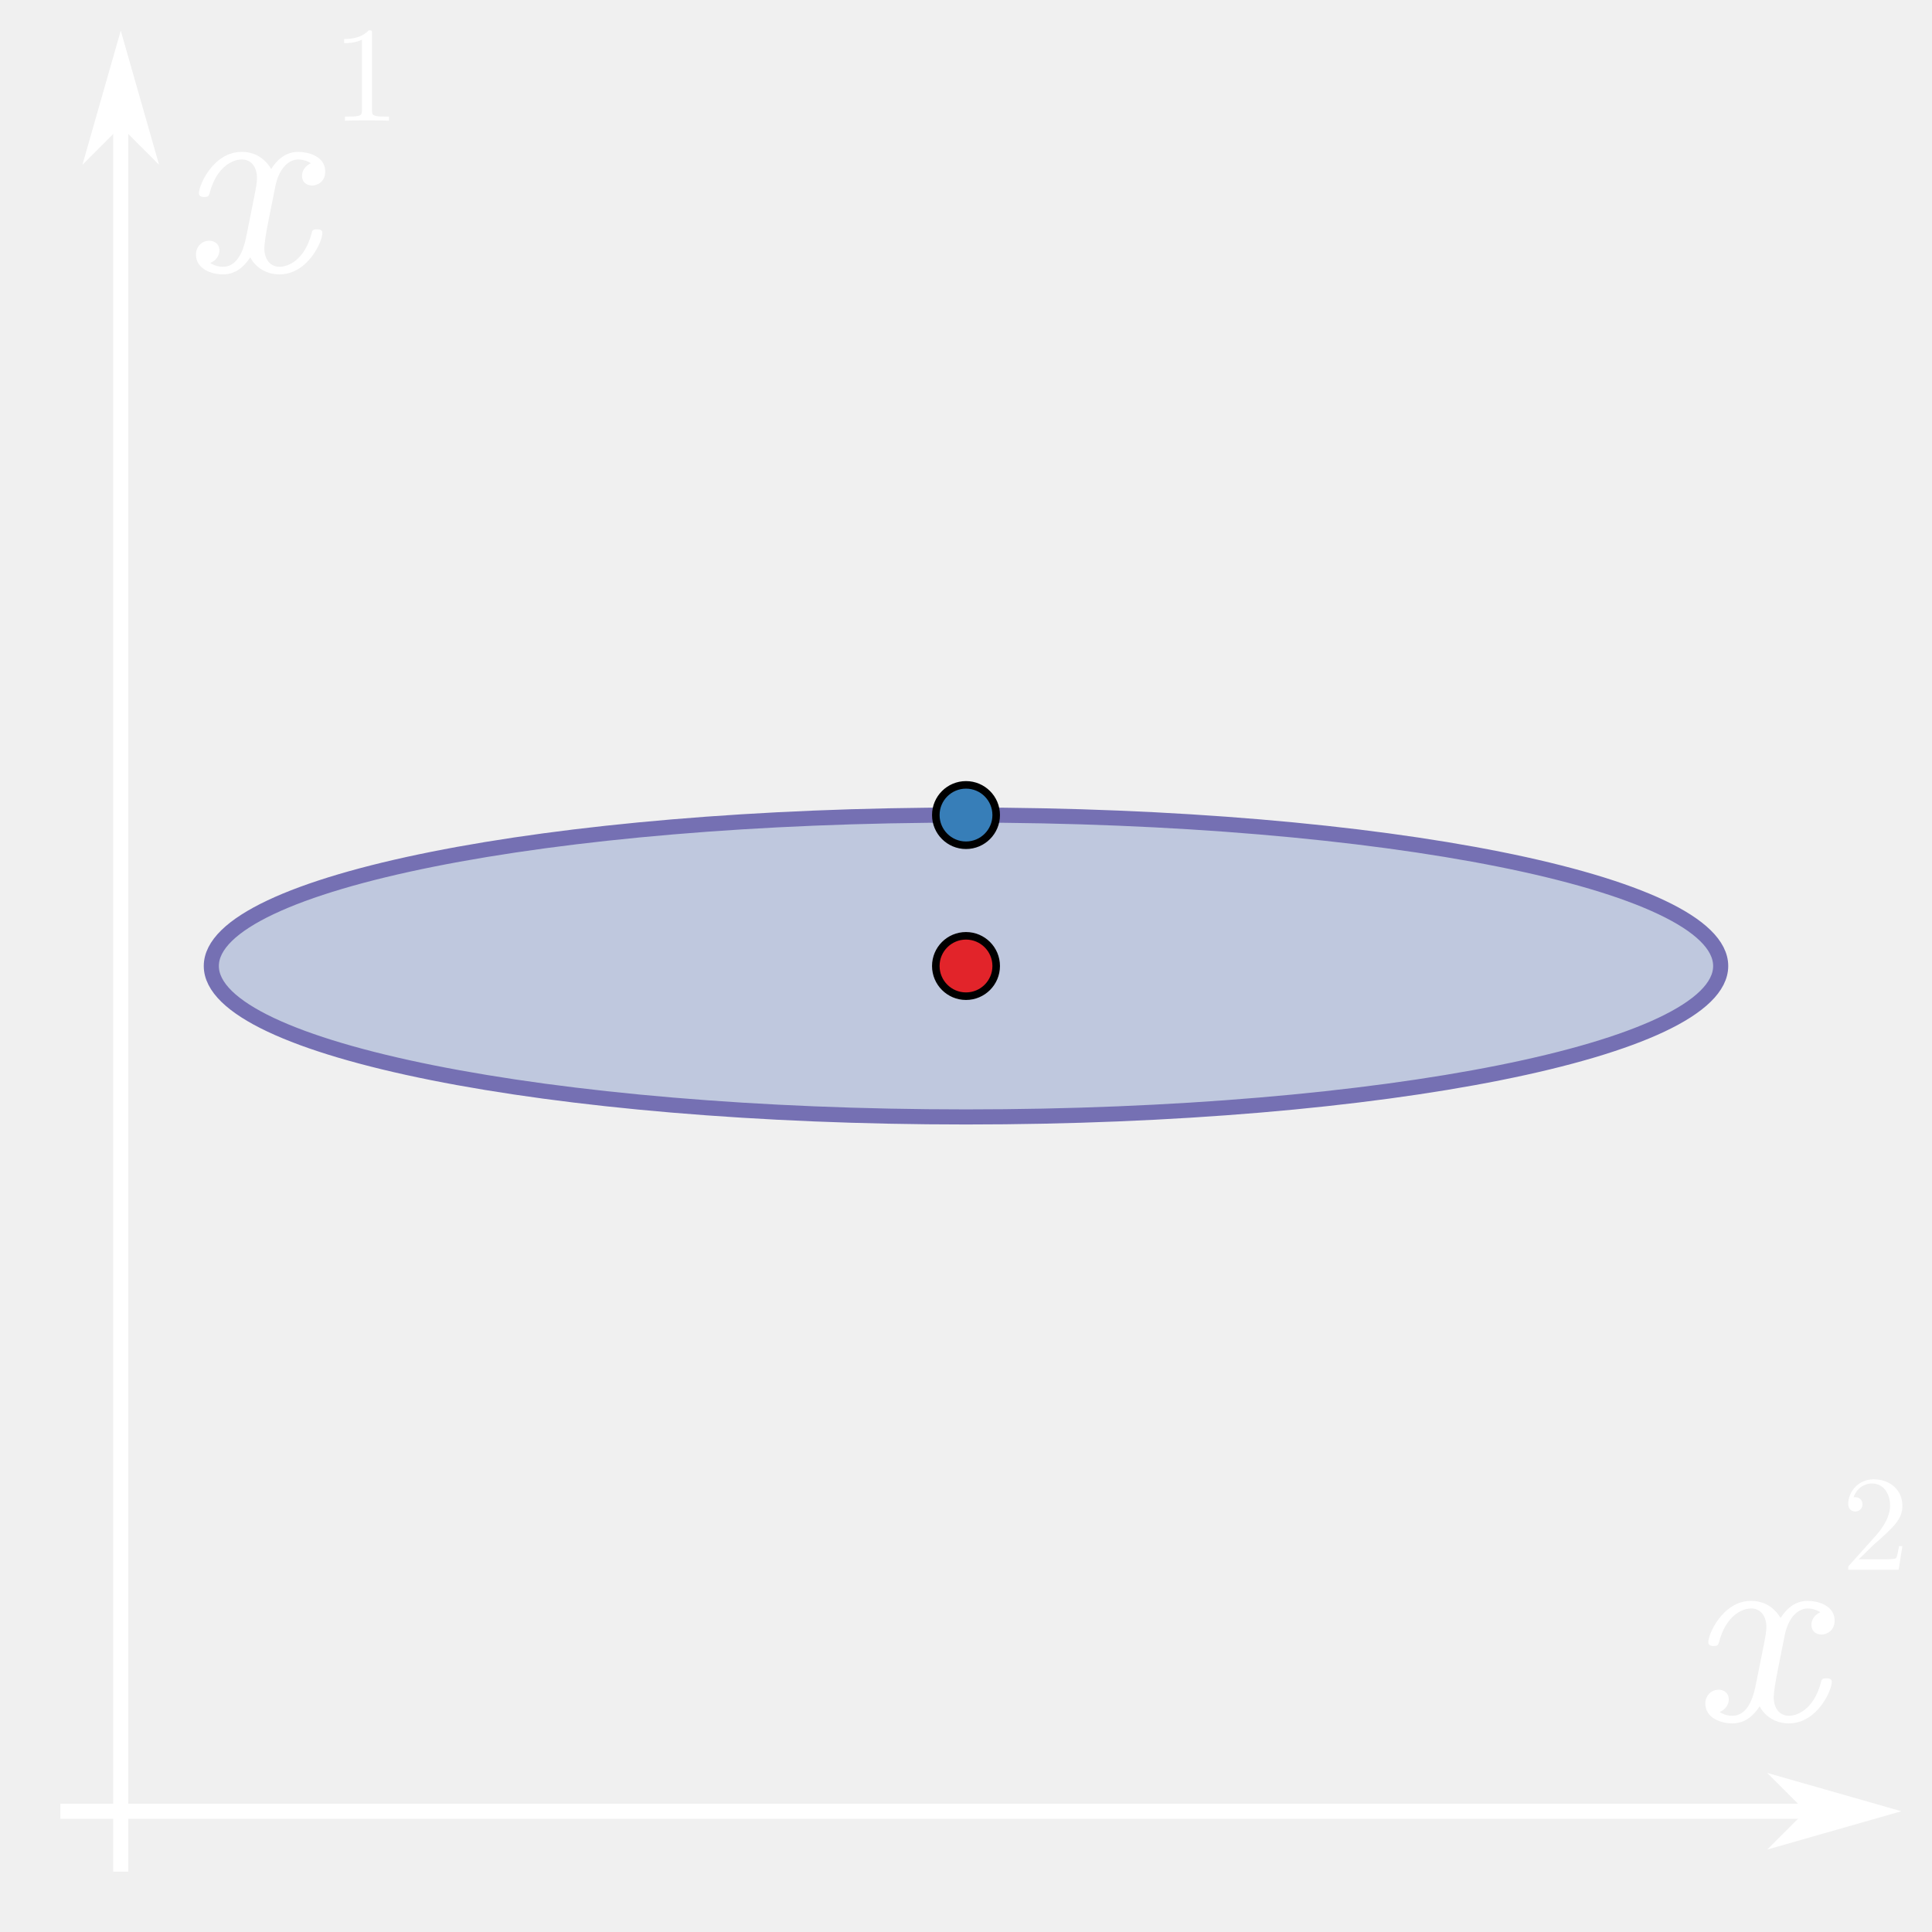
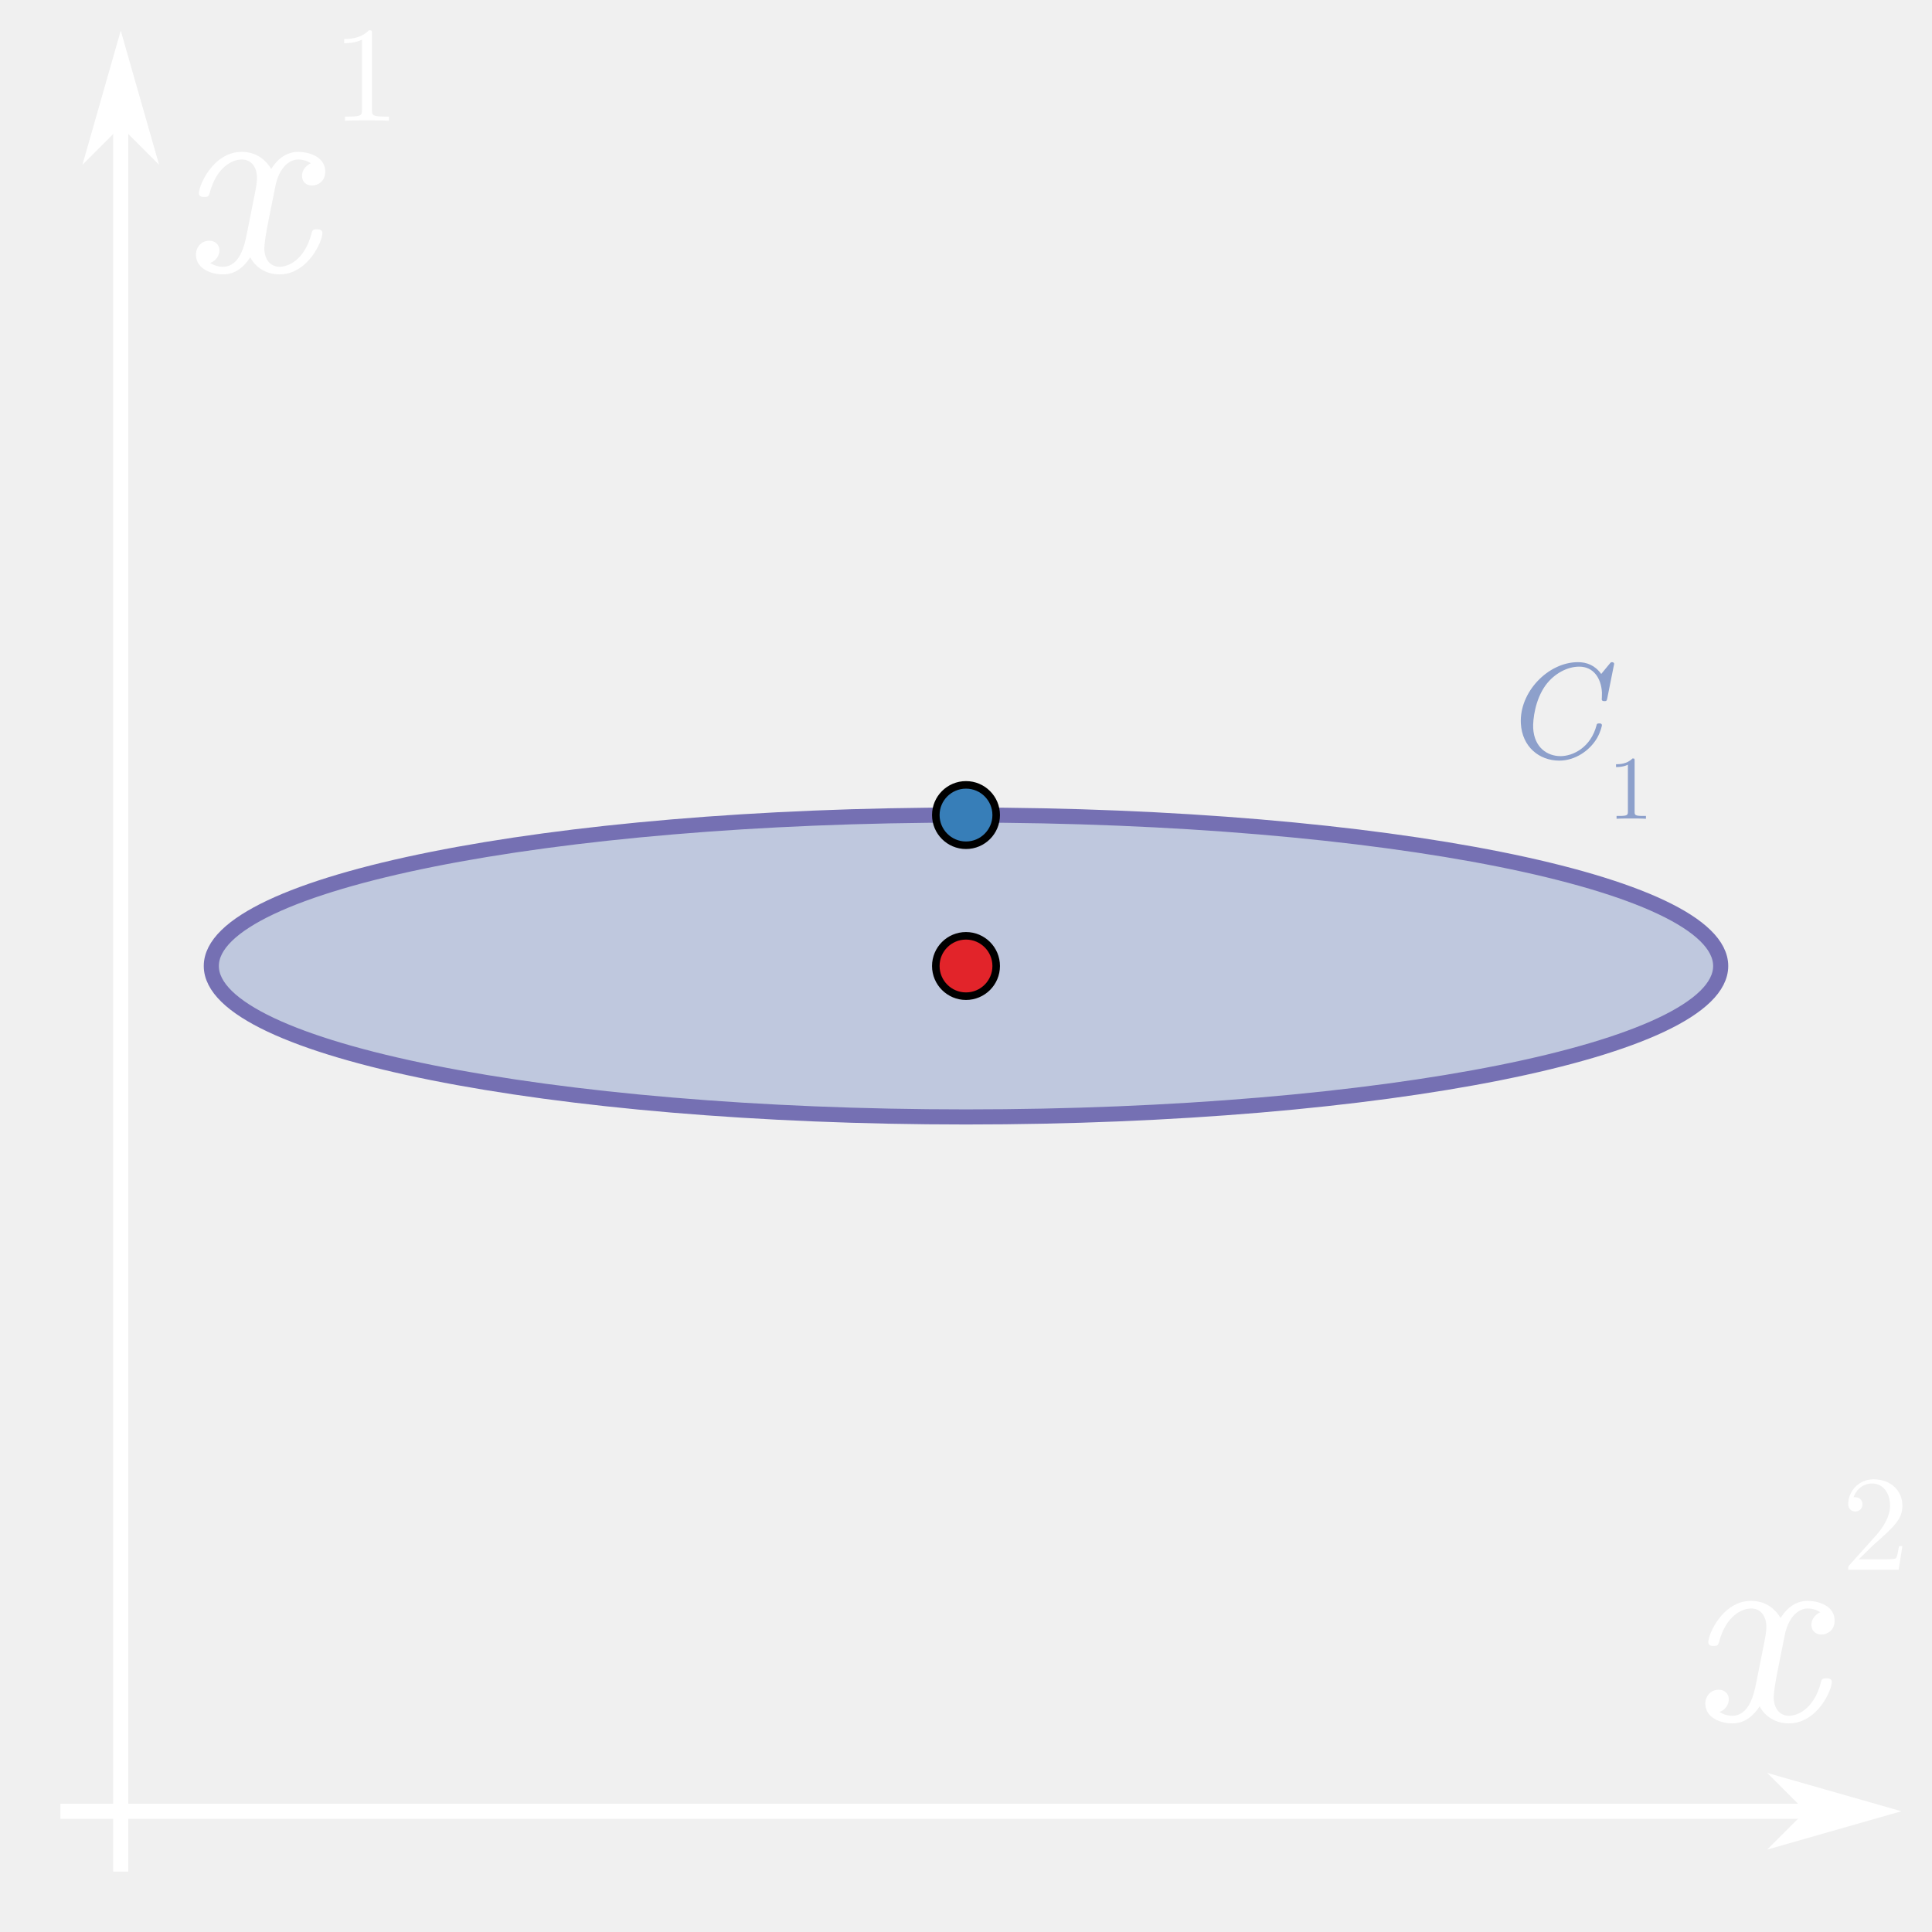
<svg xmlns="http://www.w3.org/2000/svg" width="512" height="512" id="svg2" version="1.1">
  <defs id="defs4">
    <marker orient="auto" refY="0" refX="0" id="Arrow1Mend" style="overflow:visible">
      <path id="path3784" d="M 0,0 5,-5 -12.5,0 5,5 0,0 z" style="fill-rule:evenodd;stroke:#000000;stroke-width:1pt" transform="matrix(-0.4,0,0,-0.4,-4,0)" />
    </marker>
    <marker orient="auto" refY="0" refX="0" id="Arrow1Lend" style="overflow:visible">
      <path id="path3778" d="M 0,0 5,-5 -12.5,0 5,5 0,0 z" style="fill-rule:evenodd;stroke:#000000;stroke-width:1pt" transform="matrix(-0.8,0,0,-0.8,-10,0)" />
    </marker>
    <marker orient="auto" refY="0" refX="0" id="Arrow1Mend7" style="overflow:visible">
      <path id="path5479" d="M 0,0 5,-5 -12.5,0 5,5 0,0 z" style="stroke:#ffffff;stroke-width:1pt;fill:#ffffff;fill-rule:evenodd" transform="matrix(-0.4,0,0,-0.4,-4,0)" />
    </marker>
    <marker orient="auto" refY="0" refX="0" id="Arrow1Mendz" style="overflow:visible">
      <path id="path5532" d="M 0,0 5,-5 -12.5,0 5,5 0,0 z" style="stroke:#ffffff;stroke-width:1pt;fill:#ffffff;fill-rule:evenodd" transform="matrix(-0.4,0,0,-0.4,-4,0)" />
    </marker>
  </defs>
  <g id="layer1" transform="translate(0,-540.3622)">
    <g id="g5637">
-       <path d="m 456,256 a 200,40 0 1 1 -400,0 200,40 0 1 1 400,0 z" id="path5598-8" style="color:#000000;fill:#8da0cb;fill-opacity:1;fill-rule:nonzero;stroke:none;stroke-width:4;stroke-opacity:1;marker:none;visibility:visible;display:inline;overflow:visible;enable-background:accumulate;opacity:0.5" transform="translate(0,540.3622)" />
-       <path transform="translate(0,540.3622)" d="m 456,256 a 200,40 0 1 1 -400,0 200,40 0 1 1 400,0 z" id="path5598" style="color:#000000;fill:none;fill-opacity:1;fill-rule:nonzero;stroke:#7570b3;stroke-width:4;marker:none;visibility:visible;display:inline;overflow:visible;enable-background:accumulate;stroke-opacity:1;opacity:1" />
+       <path d="m 456,256 c 0,22.091 -89.543,40 -200,40 -110.457,0 -200,-17.909 -200,-40 0,-22.091 89.543,-40 200,-40 110.457,0 200,17.909 200,40 z" id="path5598-8" style="color:#000000;fill:#8da0cb;fill-opacity:1;fill-rule:nonzero;stroke:none;stroke-width:4;stroke-opacity:1;marker:none;visibility:visible;display:inline;overflow:visible;enable-background:accumulate;opacity:0.5" transform="translate(0,540.3622)" />
+       <path transform="translate(0,540.3622)" d="m 456,256 c 0,22.091 -89.543,40 -200,40 -110.457,0 -200,-17.909 -200,-40 0,-22.091 89.543,-40 200,-40 110.457,0 200,17.909 200,40 z" id="path5598" style="color:#000000;fill:none;fill-opacity:1;fill-rule:nonzero;stroke:#7570b3;stroke-width:4;marker:none;visibility:visible;display:inline;overflow:visible;enable-background:accumulate;stroke-opacity:1;opacity:1" />
    </g>
    <text xml:space="preserve" style="font-size:40px;font-style:normal;font-variant:normal;font-weight:normal;font-stretch:normal;line-height:125%;letter-spacing:0px;word-spacing:0px;fill:#000000;fill-opacity:1;stroke:none;font-family:Latin Modern Roman Slanted;-inkscape-font-specification:Latin Modern Roman Slanted" x="45" y="55.429" id="text2993" transform="translate(0,668.3622)">
      <tspan id="tspan2995" x="45" y="55.429" />
    </text>
    <path style="fill:none;stroke:#ffffff;stroke-width:4;stroke-linecap:butt;stroke-linejoin:miter;stroke-miterlimit:4;stroke-opacity:1;stroke-dasharray:none;marker-end:url(#Arrow1Mend7)" d="m 32,368 0,-480" id="path2999" transform="translate(0,668.3622)" />
    <path style="fill:none;stroke:#ffffff;stroke-width:4;stroke-linecap:butt;stroke-linejoin:miter;stroke-miterlimit:4;stroke-opacity:1;stroke-dasharray:none;marker-end:url(#Arrow1Mendz)" d="m 16,352 480,0" id="path3001" transform="translate(0,668.3622)" />
    <g id="g5323" transform="translate(12,1.999997)">
      <text id="text2989" y="610.362" x="36" style="font-size:72px;font-style:normal;font-variant:normal;font-weight:normal;font-stretch:normal;line-height:125%;letter-spacing:0px;word-spacing:0px;fill:#ffffff;fill-opacity:1;stroke:none;font-family:Latin Modern Roman Unslanted;-inkscape-font-specification:Latin Modern Roman Unslanted" xml:space="preserve">
        <tspan style="font-size:72px;font-style:italic;fill:#ffffff;fill-opacity:1" y="610.362" x="36" id="tspan2991">x</tspan>
      </text>
      <text id="text4767" y="570.362" x="76" style="font-size:36px;font-style:normal;font-variant:normal;font-weight:normal;font-stretch:normal;line-height:125%;letter-spacing:0px;word-spacing:0px;fill:#ffffff;fill-opacity:1;stroke:none;font-family:Latin Modern Roman Unslanted;-inkscape-font-specification:Latin Modern Roman Unslanted" xml:space="preserve">
        <tspan y="570.362" x="76" id="tspan4769" style="font-size:36px;font-style:normal;font-variant:normal;font-weight:normal;font-stretch:normal;font-family:Latin Modern Math;-inkscape-font-specification:Latin Modern Math">1</tspan>
      </text>
    </g>
-     <path style="opacity:1;color:#000000;fill:#e41a1f;fill-opacity:0.941;fill-rule:nonzero;stroke:#000000;stroke-width:2;stroke-linecap:round;stroke-linejoin:miter;stroke-miterlimit:4;stroke-opacity:1;stroke-dasharray:none;stroke-dashoffset:0;marker:none;visibility:visible;display:inline;overflow:visible;enable-background:accumulate" id="path5576" d="m 264,256 a 8,8 0 1 1 -16,0 8,8 0 1 1 16,0 z" transform="translate(0,540.3622)" />
-     <path transform="translate(0,500.3622)" style="color:#000000;fill:#377eb8;fill-opacity:1;fill-rule:nonzero;stroke:#000000;stroke-width:2;marker:none;visibility:visible;display:inline;overflow:visible;enable-background:accumulate;stroke-miterlimit:4;stroke-dasharray:none;stroke-opacity:1" id="path5576-6" d="m 264,256 a 8,8 0 1 1 -16,0 8,8 0 1 1 16,0 z" />
+     <path style="opacity:1;color:#000000;fill:#e41a1f;fill-opacity:0.941;fill-rule:nonzero;stroke:#000000;stroke-width:2;stroke-linecap:round;stroke-linejoin:miter;stroke-miterlimit:4;stroke-opacity:1;stroke-dasharray:none;stroke-dashoffset:0;marker:none;visibility:visible;display:inline;overflow:visible;enable-background:accumulate" id="path5576" d="m 264,256 c 0,4.418 -3.582,8 -8,8 -4.418,0 -8,-3.582 -8,-8 0,-4.418 3.582,-8 8,-8 4.418,0 8,3.582 8,8 z" transform="translate(0,540.3622)" />
+     <path transform="translate(0,500.3622)" style="color:#000000;fill:#377eb8;fill-opacity:1;fill-rule:nonzero;stroke:#000000;stroke-width:2;marker:none;visibility:visible;display:inline;overflow:visible;enable-background:accumulate;stroke-miterlimit:4;stroke-dasharray:none;stroke-opacity:1" id="path5576-6" d="m 264,256 c 0,4.418 -3.582,8 -8,8 -4.418,0 -8,-3.582 -8,-8 0,-4.418 3.582,-8 8,-8 4.418,0 8,3.582 8,8 z" />
    <g id="g5323-8" transform="translate(412,386)">
      <text id="text2989-4" y="610.362" x="36" style="font-size:72px;font-style:normal;font-variant:normal;font-weight:normal;font-stretch:normal;line-height:125%;letter-spacing:0px;word-spacing:0px;fill:#ffffff;fill-opacity:1;stroke:none;font-family:Latin Modern Roman Unslanted;-inkscape-font-specification:Latin Modern Roman Unslanted" xml:space="preserve">
        <tspan style="font-size:72px;font-style:italic;fill:#ffffff;fill-opacity:1" y="610.362" x="36" id="tspan2991-3">x</tspan>
      </text>
      <text id="text4767-6" y="570.362" x="76" style="font-size:36px;font-style:normal;font-variant:normal;font-weight:normal;font-stretch:normal;line-height:125%;letter-spacing:0px;word-spacing:0px;fill:#ffffff;fill-opacity:1;stroke:none;font-family:Latin Modern Roman Unslanted;-inkscape-font-specification:Latin Modern Roman Unslanted" xml:space="preserve">
        <tspan y="570.362" x="76" id="tspan4769-1" style="font-size:36px;font-style:normal;font-variant:normal;font-weight:normal;font-stretch:normal;font-family:Latin Modern Math;-inkscape-font-specification:Latin Modern Math">2</tspan>
      </text>
    </g>
+     <g id="g3024-6" transform="translate(45.29828,-165.7159)" style="fill:#8da0cb;fill-opacity:1">
+       <text transform="translate(0,540.3622)" id="text3016-8" y="366.538" x="352.543" style="font-size:24px;font-style:normal;font-variant:normal;font-weight:normal;font-stretch:normal;line-height:125%;letter-spacing:0px;word-spacing:0px;fill:#8da0cb;fill-opacity:1;stroke:none;font-family:Lato;-inkscape-font-specification:Lato" xml:space="preserve">
+         <tspan style="font-size:36px;font-style:italic;font-variant:normal;font-weight:normal;font-stretch:normal;fill:#8da0cb;fill-opacity:1;font-family:Latin Modern Roman Unslanted;-inkscape-font-specification:Latin Modern Roman Unslanted" y="366.538" x="352.543" id="tspan3018-7">C</tspan>
+       </text>
+       <text id="text3020-7" y="923.063" x="380.828" style="font-size:24px;font-style:normal;font-variant:normal;font-weight:normal;font-stretch:normal;line-height:125%;letter-spacing:0px;word-spacing:0px;fill:#8da0cb;fill-opacity:1;stroke:none;font-family:Lato;-inkscape-font-specification:Lato" xml:space="preserve">
+         <tspan y="923.063" x="380.828" id="tspan3022-9" style="font-family:Latin Modern Roman;-inkscape-font-specification:Latin Modern Roman;fill:#8da0cb;fill-opacity:1">1</tspan>
+       </text>
+     </g>
+     <g id="g3024-6-7" transform="translate(-193.4881,-267.1402)" style="fill:#8da0cb;fill-opacity:1" />
  </g>
</svg>
